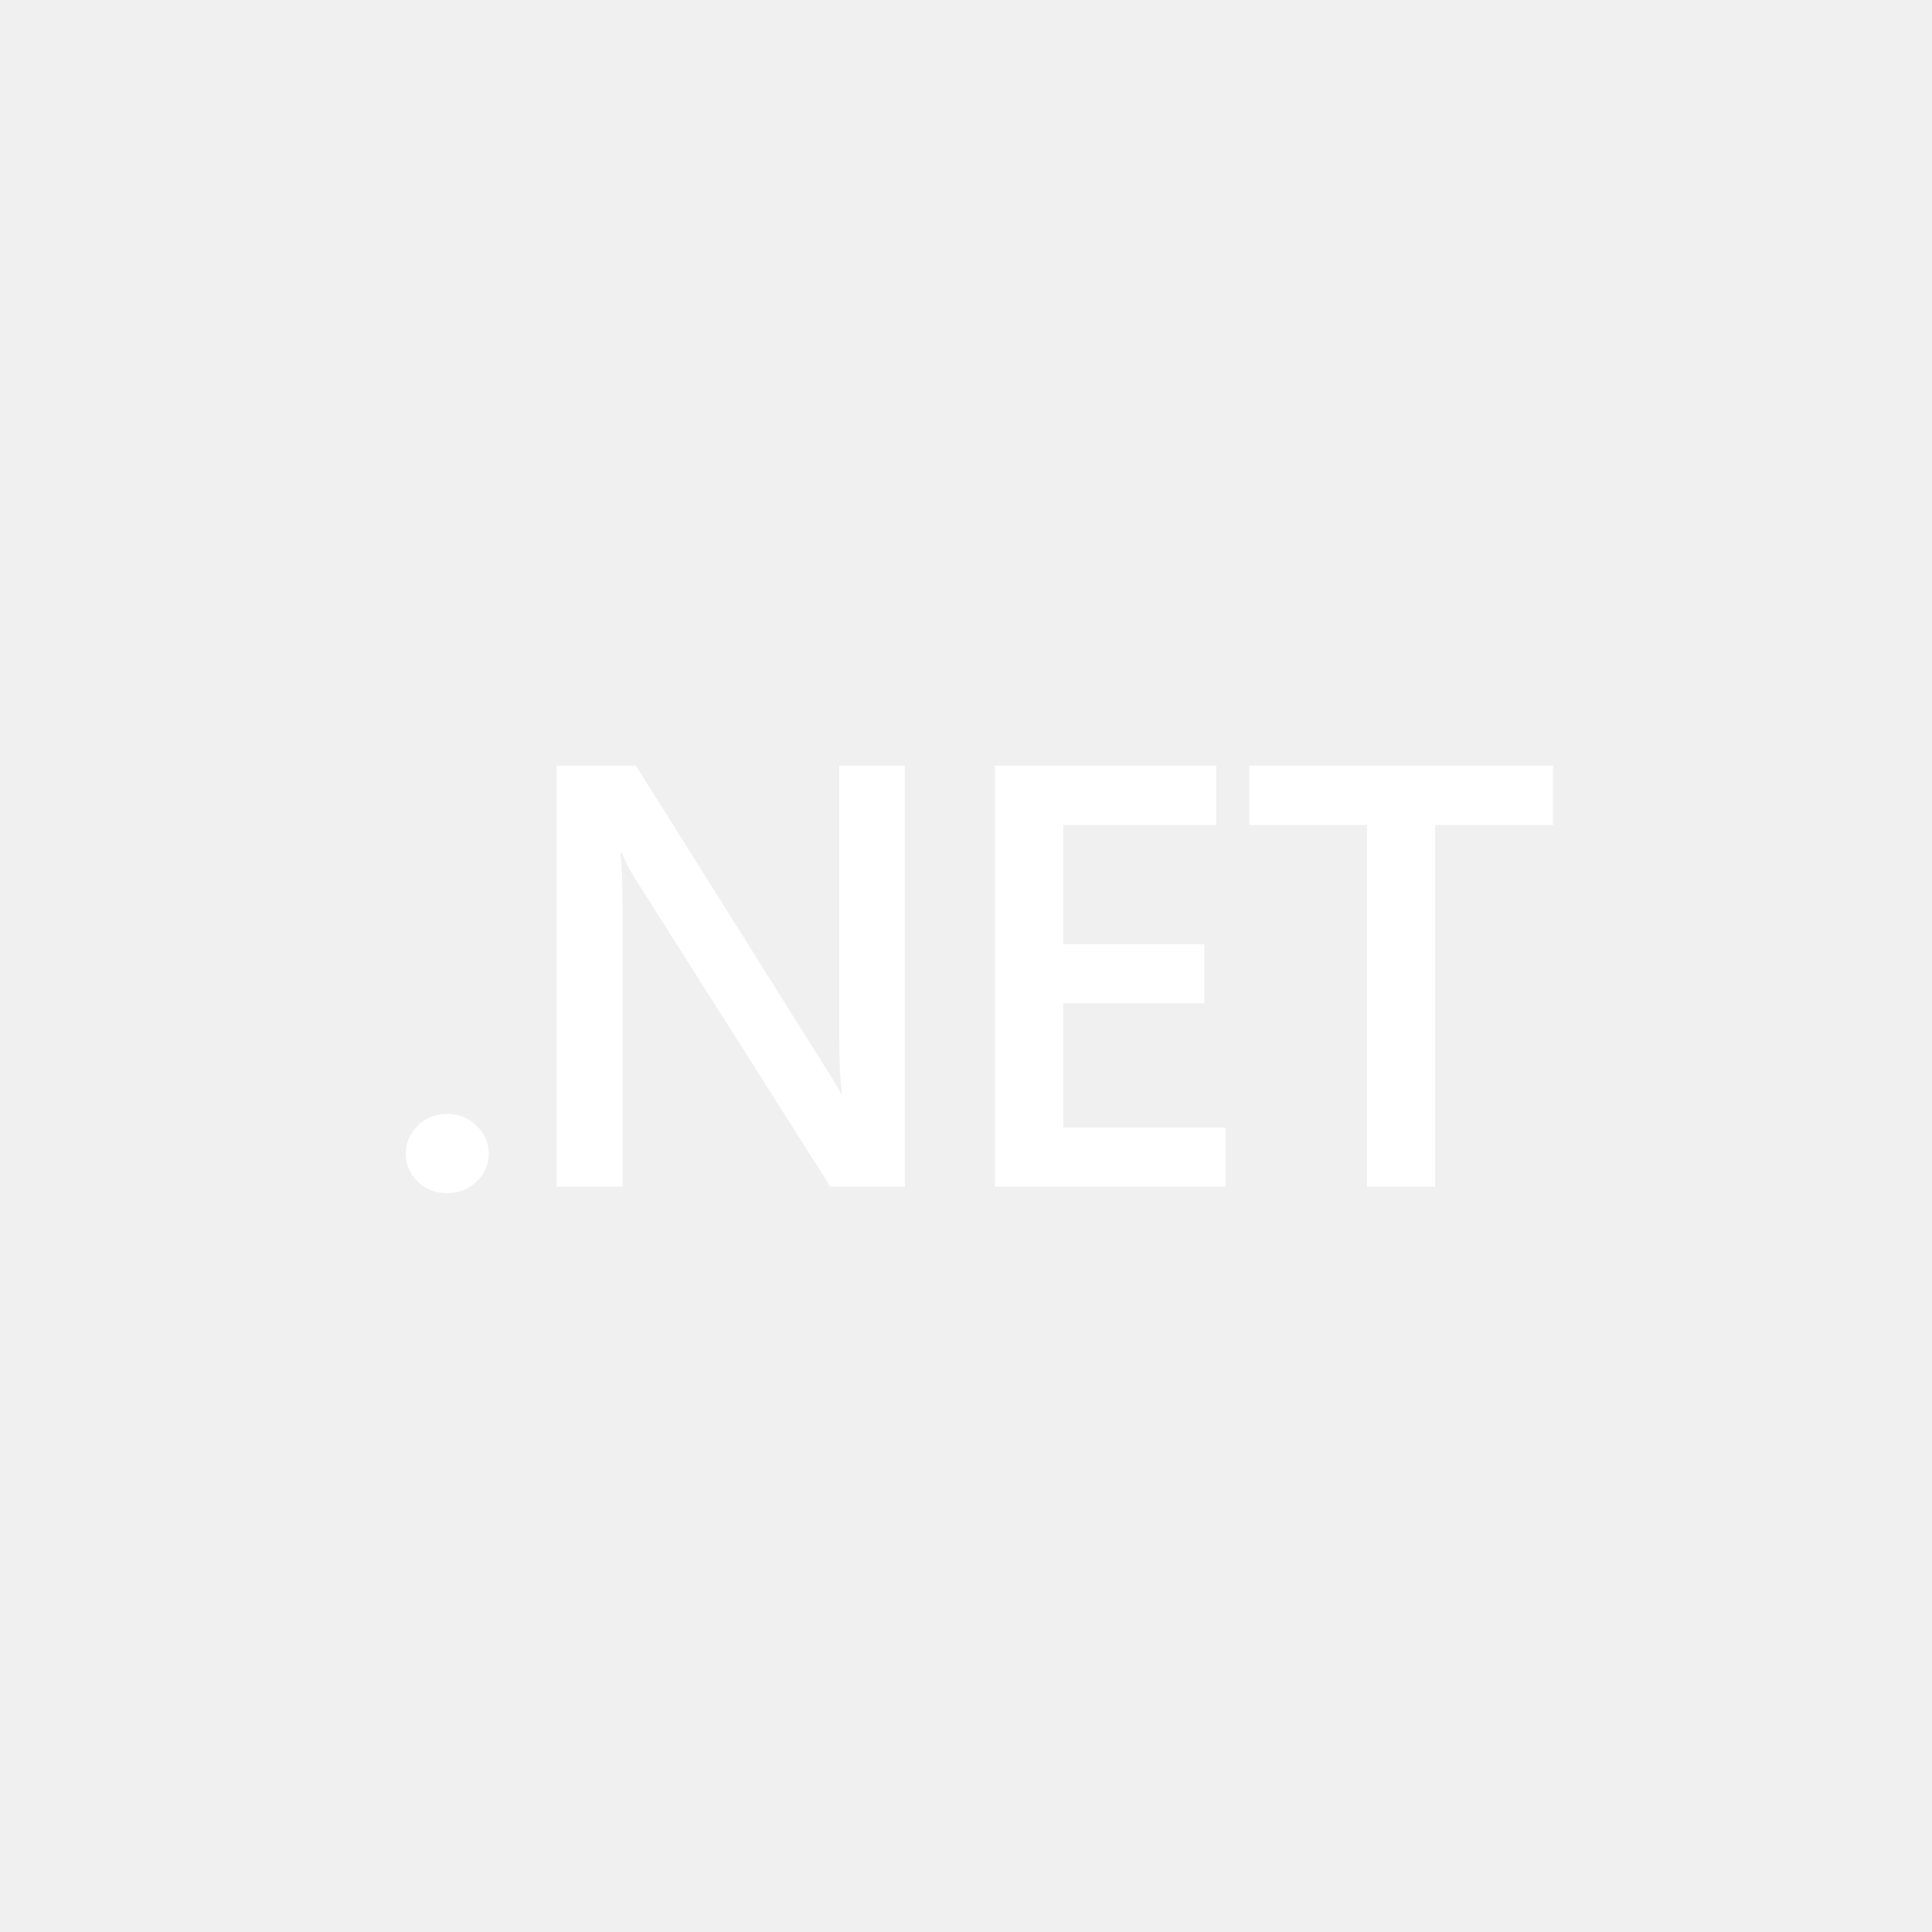
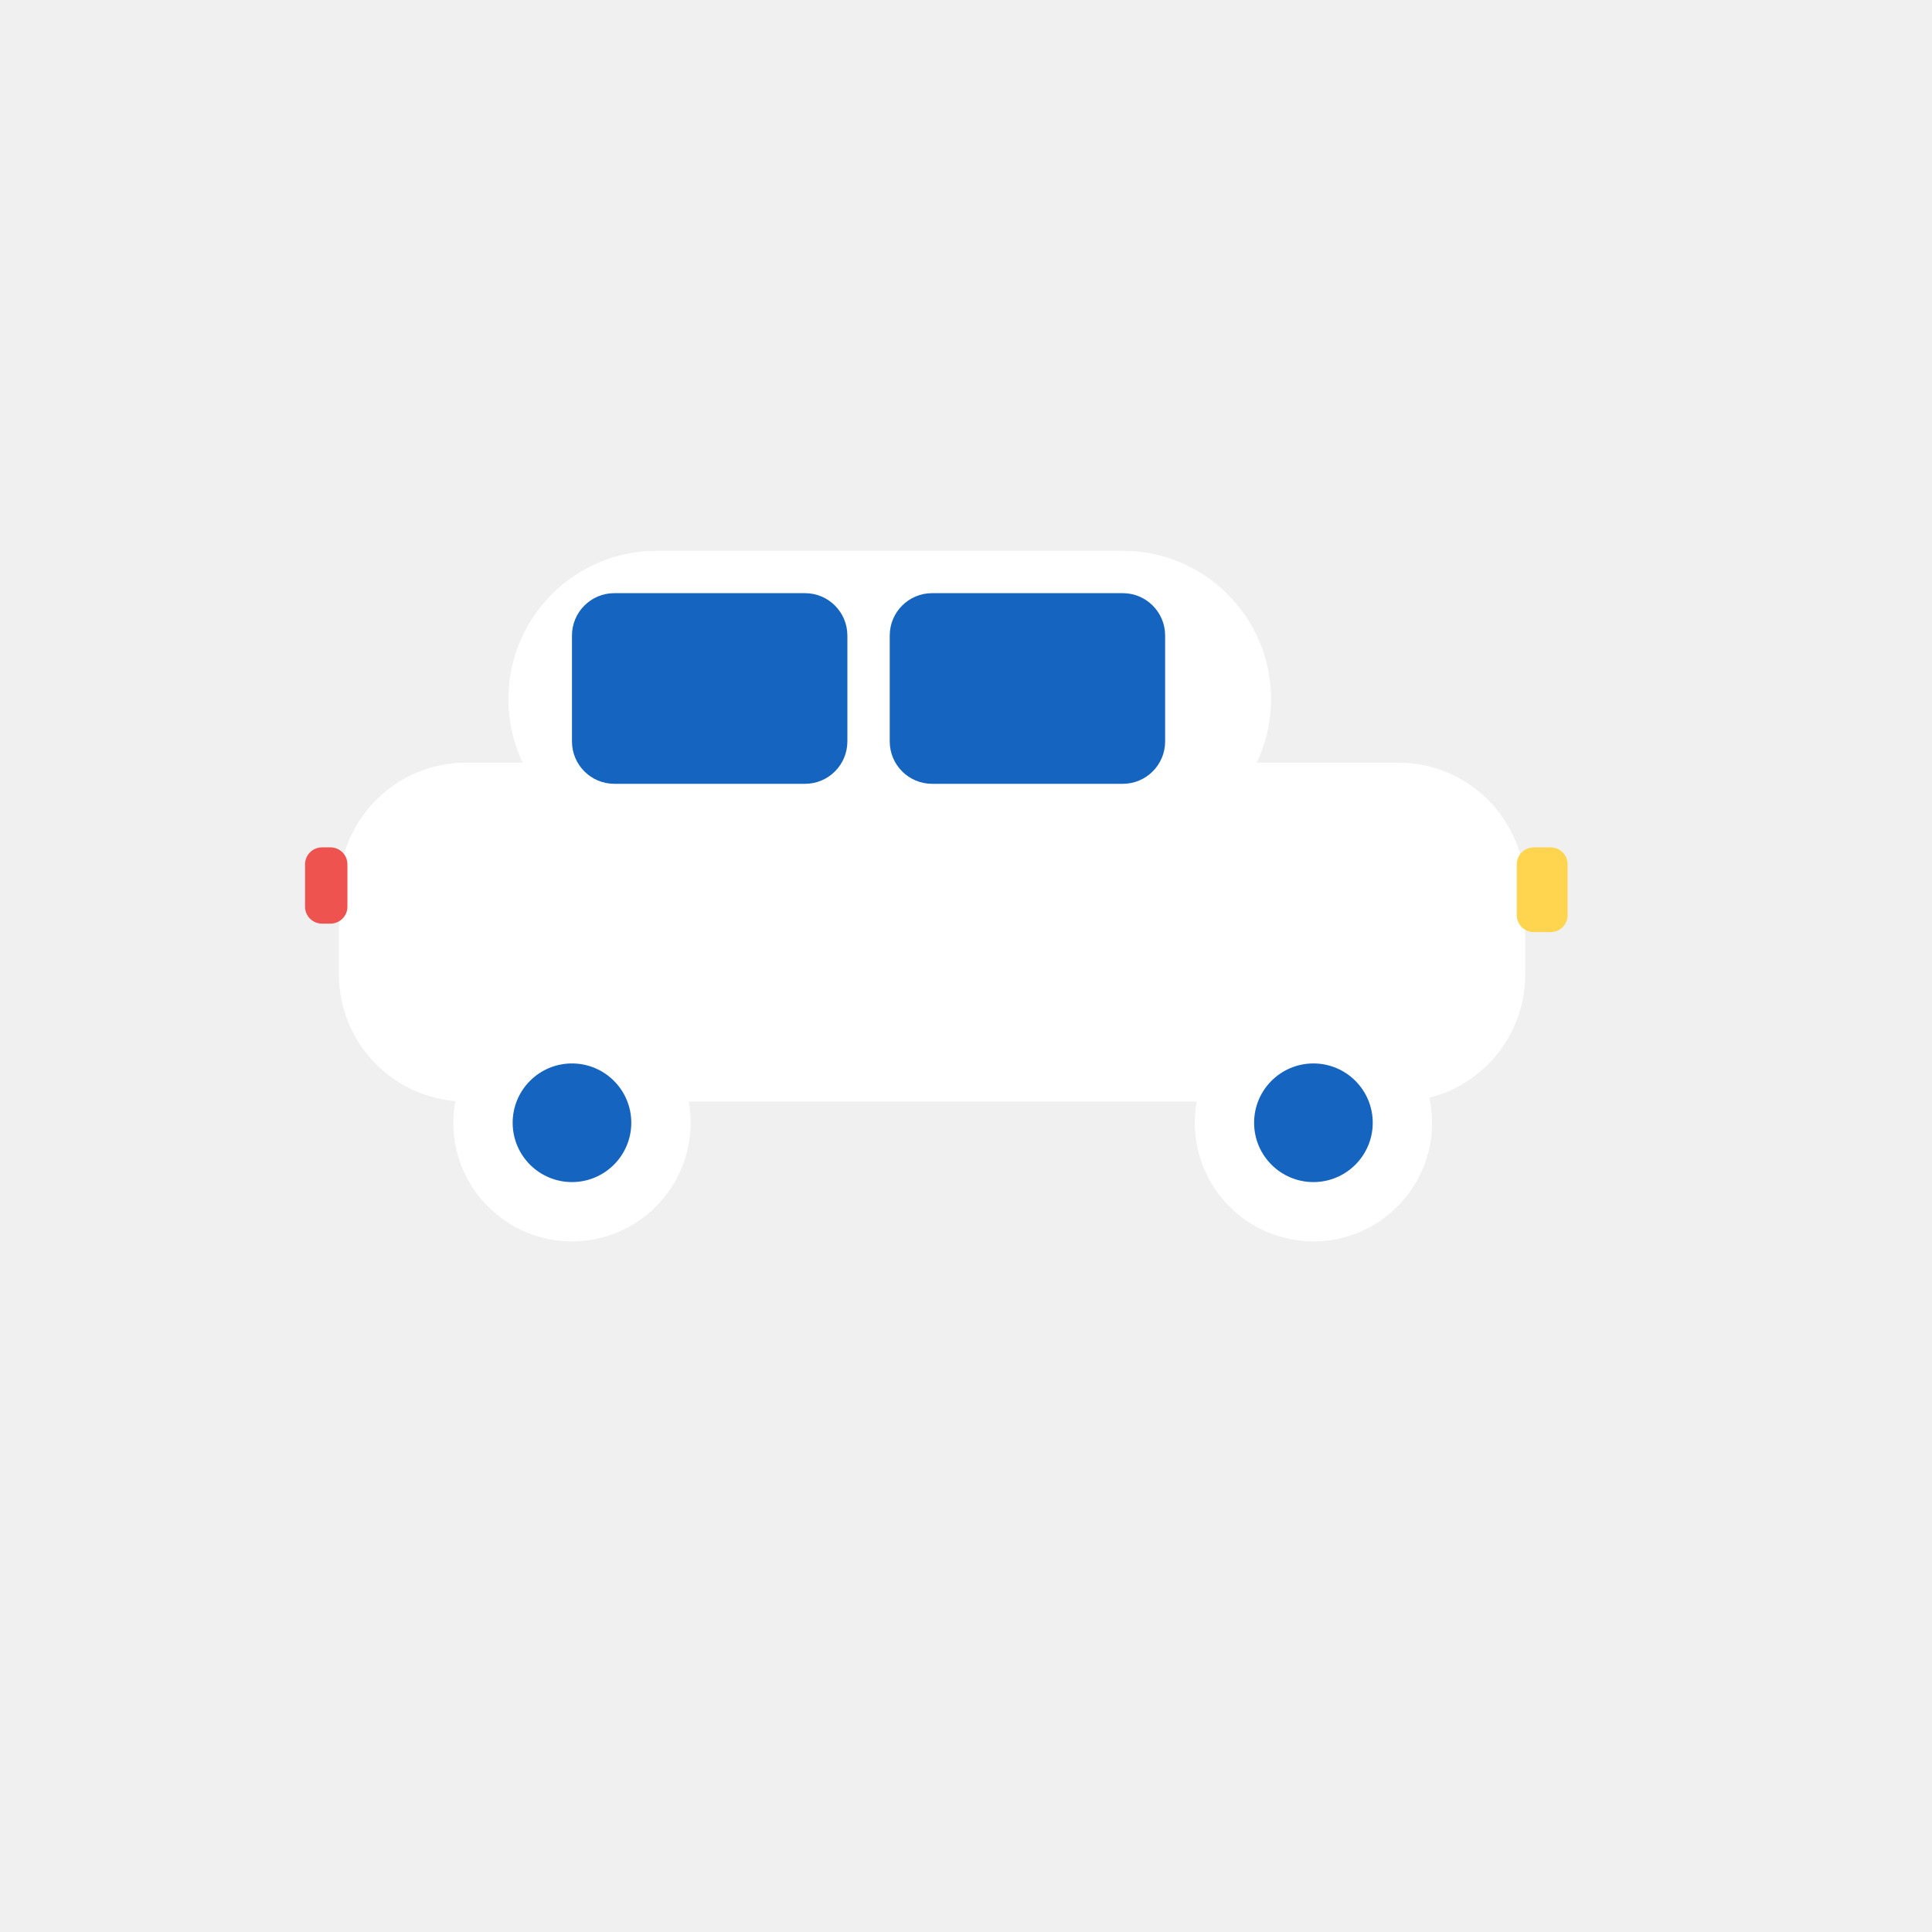
- <svg xmlns="http://www.w3.org/2000/svg" width="456" height="456" viewBox="0 0 456 456" version="1.1" xml:space="preserve" style="fill-rule:evenodd;clip-rule:evenodd;stroke-linejoin:round;stroke-miterlimit:2;">
-   <path d="m 105.5,281.609 c -2.703,0 -5.001,-0.9 -6.893,-2.702 -1.892,-1.848 -2.838,-4.042 -2.838,-6.582 0,-2.587 0.946,-4.804 2.838,-6.652 1.892,-1.848 4.19,-2.772 6.893,-2.772 2.748,0 5.068,0.924 6.96,2.772 1.937,1.848 2.906,4.064 2.906,6.652 0,2.54 -0.968,4.734 -2.906,6.582 -1.892,1.802 -4.212,2.702 -6.96,2.702 z" style="fill:#ffffff;fill-rule:nonzero;stroke-width:0.838" />
-   <path d="M 213.561,280.084 H 195.99 L 149.7,207.054 c -1.171,-1.848 -2.14,-3.765 -2.906,-5.751 h -0.406 c 0.361,2.125 0.541,6.675 0.541,13.65 v 65.132 h -15.543 v -99.36 h 18.719 l 44.737,71.298 c 1.892,2.957 3.109,4.989 3.649,6.098 h 0.27 c -0.45,-2.632 -0.676,-7.09 -0.676,-13.373 v -64.023 h 15.476 z" style="fill:#ffffff;fill-rule:nonzero;stroke-width:0.838" />
-   <path d="m 289.251,280.084 h -54.401 v -99.36 h 52.238 v 13.997 h -36.154 v 28.131 h 33.316 v 13.927 h -33.316 v 29.378 h 38.316 z" style="fill:#ffffff;fill-rule:nonzero;stroke-width:0.838" />
-   <path d="M 366.565,194.721 H 338.722 v 85.363 h -16.084 v -85.363 h -27.775 v -13.997 h 71.701 z" style="fill:#ffffff;fill-rule:nonzero;stroke-width:0.838" />
+ <svg xmlns="http://www.w3.org/2000/svg" width="456" height="456" viewBox="0 0 456 456">
+   <g fill="white">
+     <rect x="80" y="180" width="280" height="80" rx="30" />
+     <rect x="120" y="130" width="180" height="70" rx="35" />
+     <rect x="135" y="140" width="65" height="45" rx="10" fill="#1565C0" />
+     <rect x="210" y="140" width="65" height="45" rx="10" fill="#1565C0" />
+   </g>
+   <circle cx="135" cy="265" r="28" fill="white" />
+   <circle cx="135" cy="265" r="14" fill="#1565C0" />
+   <circle cx="310" cy="265" r="28" fill="white" />
+   <circle cx="310" cy="265" r="14" fill="#1565C0" />
+   <rect x="358" y="200" width="12" height="20" rx="4" fill="#FFD54F" />
+   <rect x="72" y="200" width="10" height="18" rx="4" fill="#EF5350" />
</svg>
